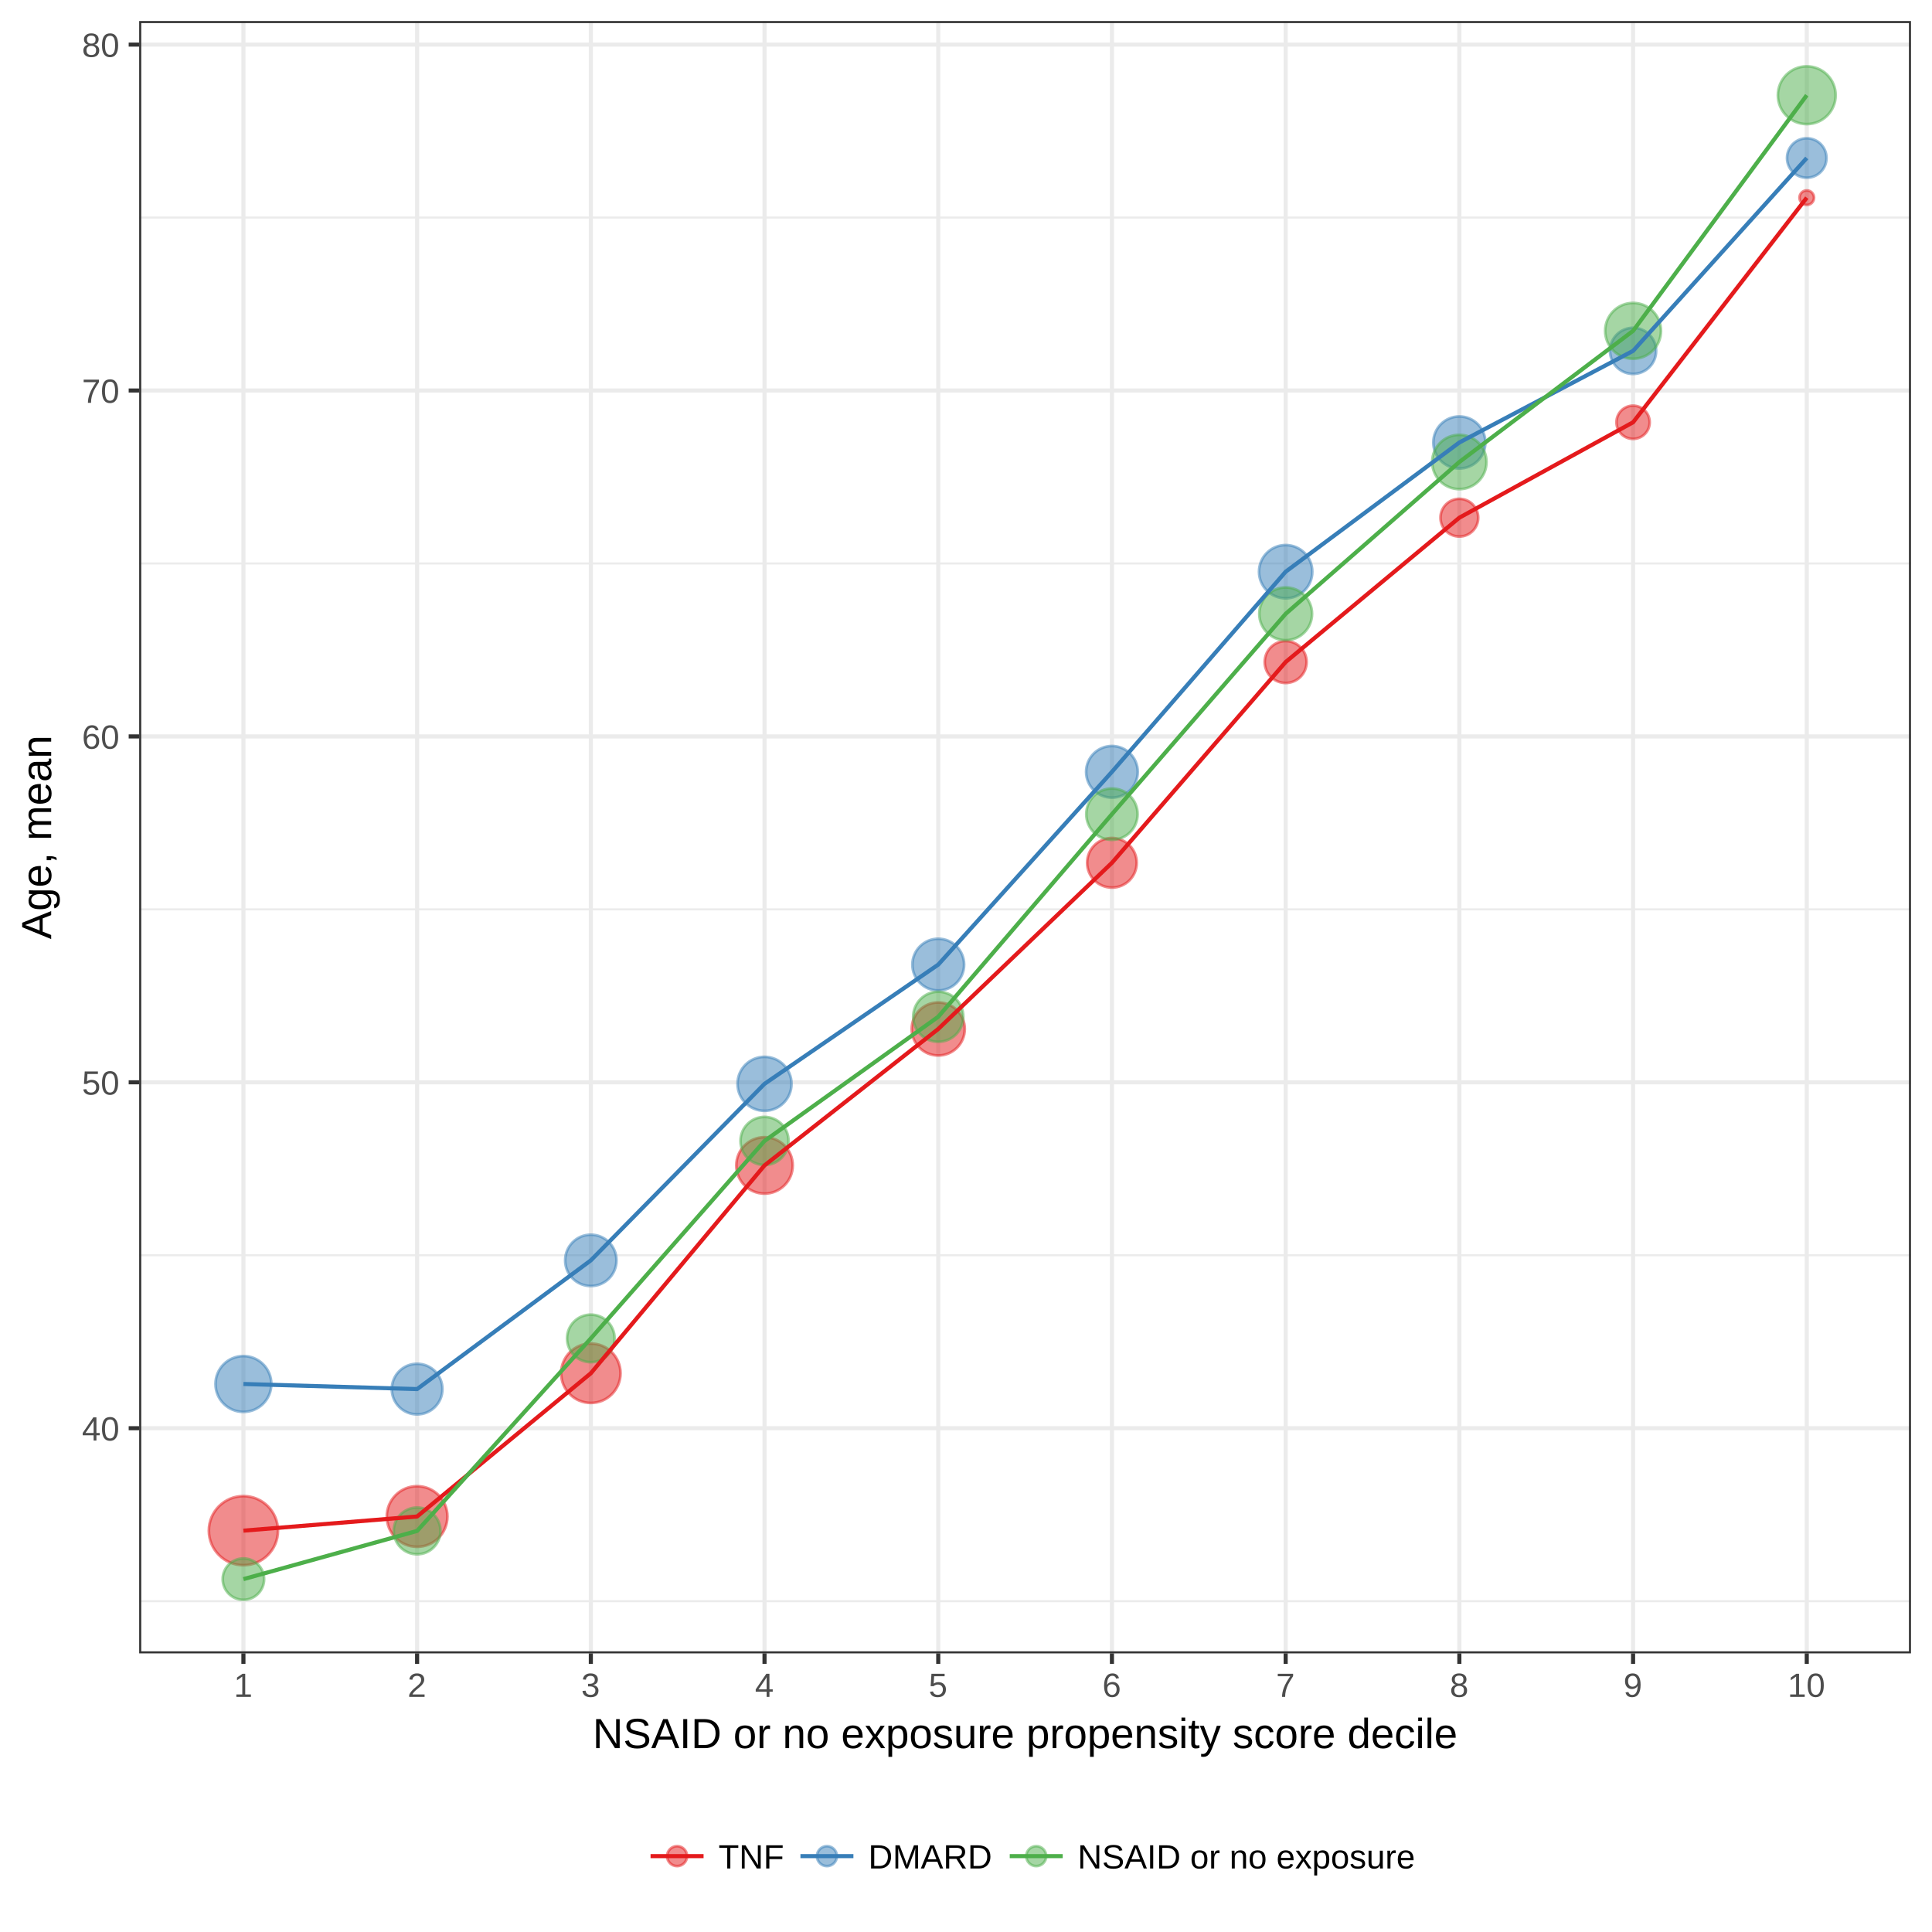
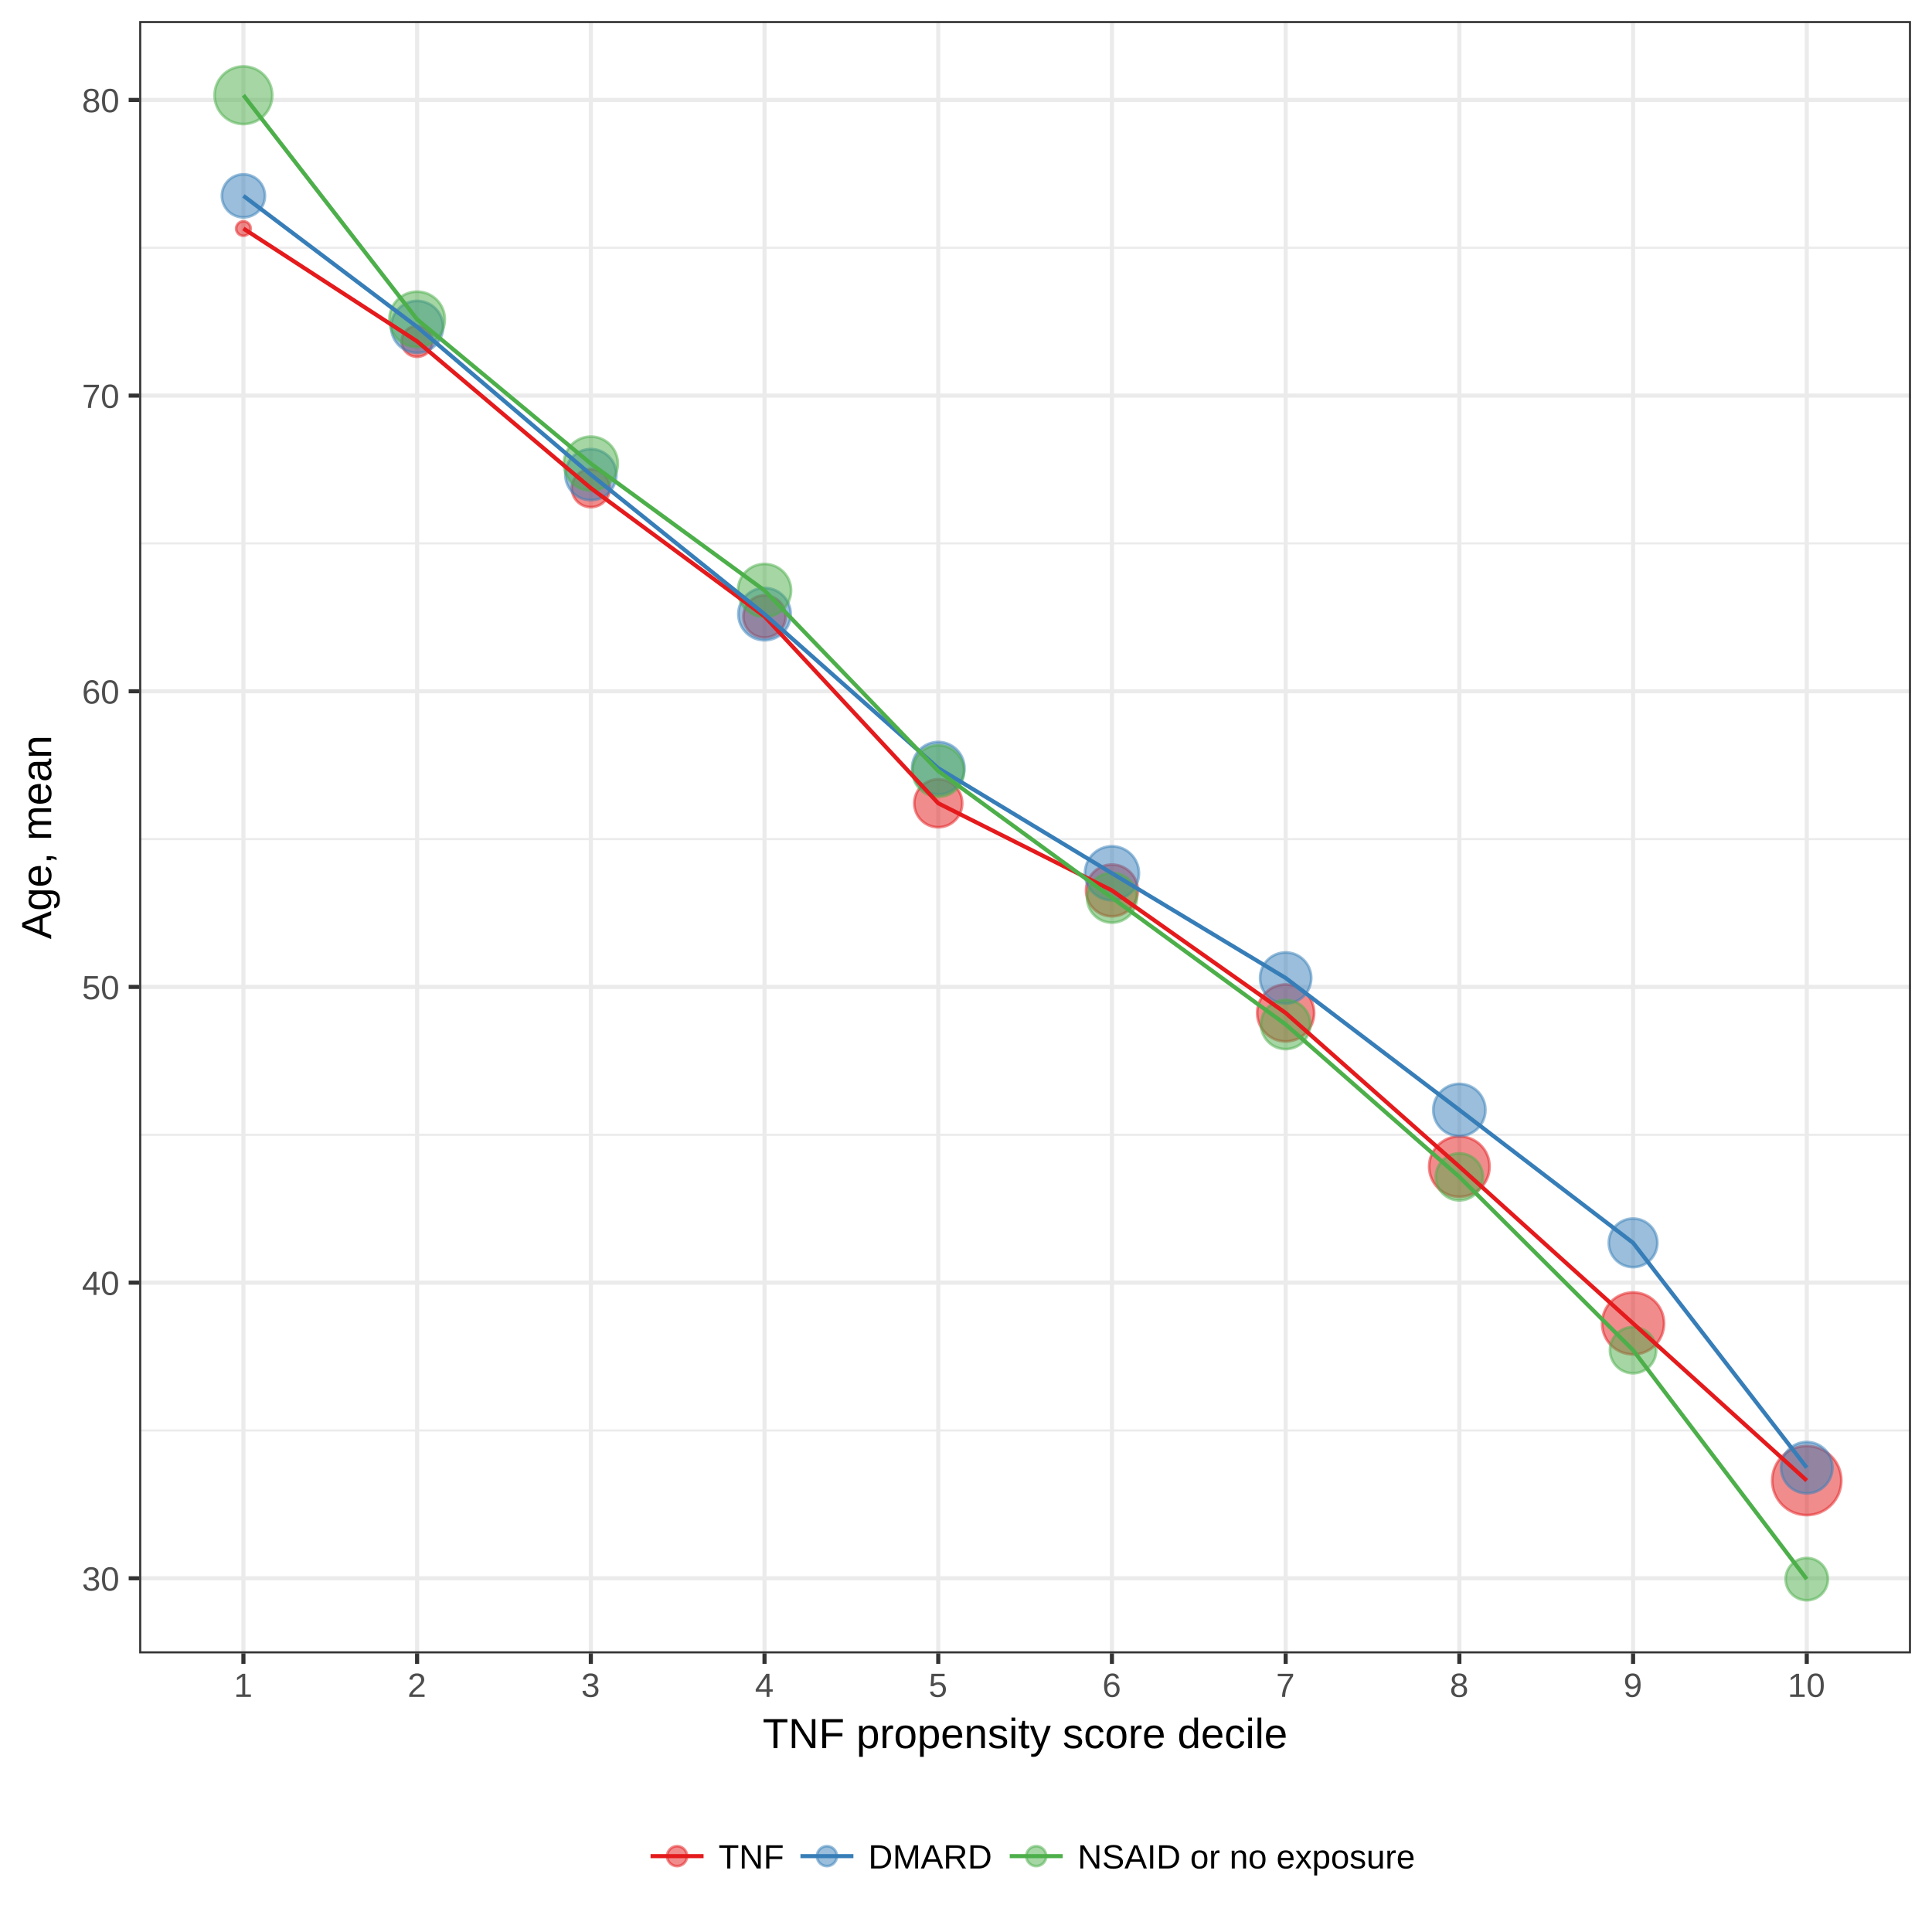
<svg xmlns="http://www.w3.org/2000/svg" viewBox="0 0 504.00 504.00">
  <defs>
    <style type="text/css">
    line, polyline, path, rect, circle {
      fill: none;
      stroke: #000000;
      stroke-linecap: round;
      stroke-linejoin: round;
      stroke-miterlimit: 10.00;
    }
  </style>
  </defs>
  <rect width="100%" height="100%" style="stroke: none; fill: #FFFFFF;" />
  <rect x="0.00" y="-0.00" width="504.00" height="504.00" style="stroke-width: 1.07; stroke: #FFFFFF; fill: #FFFFFF;" />
  <defs>
    <clipPath id="cpMzYuMzA3NHw0OTguNTIxfDQzMS4zMDl8NS40Nzk0NQ==">
      <rect x="36.31" y="5.48" width="462.21" height="425.83" />
    </clipPath>
  </defs>
  <rect x="36.31" y="5.48" width="462.21" height="425.83" style="stroke-width: 1.07; stroke: none; fill: #FFFFFF;" clip-path="url(#cpMzYuMzA3NHw0OTguNTIxfDQzMS4zMDl8NS40Nzk0NQ==)" />
-   <polyline points="36.31,417.70 498.52,417.70 " style="stroke-width: 0.53; stroke: #EBEBEB; stroke-linecap: butt;" clip-path="url(#cpMzYuMzA3NHw0OTguNTIxfDQzMS4zMDl8NS40Nzk0NQ==)" />
-   <polyline points="36.31,327.46 498.52,327.46 " style="stroke-width: 0.53; stroke: #EBEBEB; stroke-linecap: butt;" clip-path="url(#cpMzYuMzA3NHw0OTguNTIxfDQzMS4zMDl8NS40Nzk0NQ==)" />
-   <polyline points="36.31,237.22 498.52,237.22 " style="stroke-width: 0.53; stroke: #EBEBEB; stroke-linecap: butt;" clip-path="url(#cpMzYuMzA3NHw0OTguNTIxfDQzMS4zMDl8NS40Nzk0NQ==)" />
-   <polyline points="36.31,146.99 498.52,146.99 " style="stroke-width: 0.53; stroke: #EBEBEB; stroke-linecap: butt;" clip-path="url(#cpMzYuMzA3NHw0OTguNTIxfDQzMS4zMDl8NS40Nzk0NQ==)" />
-   <polyline points="36.31,56.75 498.52,56.75 " style="stroke-width: 0.53; stroke: #EBEBEB; stroke-linecap: butt;" clip-path="url(#cpMzYuMzA3NHw0OTguNTIxfDQzMS4zMDl8NS40Nzk0NQ==)" />
-   <polyline points="36.31,372.58 498.52,372.58 " style="stroke-width: 1.07; stroke: #EBEBEB; stroke-linecap: butt;" clip-path="url(#cpMzYuMzA3NHw0OTguNTIxfDQzMS4zMDl8NS40Nzk0NQ==)" />
-   <polyline points="36.31,282.34 498.52,282.34 " style="stroke-width: 1.07; stroke: #EBEBEB; stroke-linecap: butt;" clip-path="url(#cpMzYuMzA3NHw0OTguNTIxfDQzMS4zMDl8NS40Nzk0NQ==)" />
-   <polyline points="36.31,192.11 498.52,192.11 " style="stroke-width: 1.07; stroke: #EBEBEB; stroke-linecap: butt;" clip-path="url(#cpMzYuMzA3NHw0OTguNTIxfDQzMS4zMDl8NS40Nzk0NQ==)" />
-   <polyline points="36.31,101.87 498.52,101.87 " style="stroke-width: 1.07; stroke: #EBEBEB; stroke-linecap: butt;" clip-path="url(#cpMzYuMzA3NHw0OTguNTIxfDQzMS4zMDl8NS40Nzk0NQ==)" />
-   <polyline points="36.31,11.63 498.52,11.63 " style="stroke-width: 1.07; stroke: #EBEBEB; stroke-linecap: butt;" clip-path="url(#cpMzYuMzA3NHw0OTguNTIxfDQzMS4zMDl8NS40Nzk0NQ==)" />
+   <polyline points="36.31,373.16 498.52,373.16 " style="stroke-width: 0.53; stroke: #EBEBEB; stroke-linecap: butt;" clip-path="url(#cpMzYuMzA3NHw0OTguNTIxfDQzMS4zMDl8NS40Nzk0NQ==)" />
+   <polyline points="36.31,296.03 498.52,296.03 " style="stroke-width: 0.53; stroke: #EBEBEB; stroke-linecap: butt;" clip-path="url(#cpMzYuMzA3NHw0OTguNTIxfDQzMS4zMDl8NS40Nzk0NQ==)" />
+   <polyline points="36.31,218.90 498.52,218.90 " style="stroke-width: 0.53; stroke: #EBEBEB; stroke-linecap: butt;" clip-path="url(#cpMzYuMzA3NHw0OTguNTIxfDQzMS4zMDl8NS40Nzk0NQ==)" />
+   <polyline points="36.31,141.76 498.52,141.76 " style="stroke-width: 0.53; stroke: #EBEBEB; stroke-linecap: butt;" clip-path="url(#cpMzYuMzA3NHw0OTguNTIxfDQzMS4zMDl8NS40Nzk0NQ==)" />
+   <polyline points="36.31,64.63 498.52,64.63 " style="stroke-width: 0.53; stroke: #EBEBEB; stroke-linecap: butt;" clip-path="url(#cpMzYuMzA3NHw0OTguNTIxfDQzMS4zMDl8NS40Nzk0NQ==)" />
+   <polyline points="36.31,411.73 498.52,411.73 " style="stroke-width: 1.07; stroke: #EBEBEB; stroke-linecap: butt;" clip-path="url(#cpMzYuMzA3NHw0OTguNTIxfDQzMS4zMDl8NS40Nzk0NQ==)" />
+   <polyline points="36.31,334.60 498.52,334.60 " style="stroke-width: 1.07; stroke: #EBEBEB; stroke-linecap: butt;" clip-path="url(#cpMzYuMzA3NHw0OTguNTIxfDQzMS4zMDl8NS40Nzk0NQ==)" />
+   <polyline points="36.31,257.46 498.52,257.46 " style="stroke-width: 1.07; stroke: #EBEBEB; stroke-linecap: butt;" clip-path="url(#cpMzYuMzA3NHw0OTguNTIxfDQzMS4zMDl8NS40Nzk0NQ==)" />
+   <polyline points="36.31,180.33 498.52,180.33 " style="stroke-width: 1.07; stroke: #EBEBEB; stroke-linecap: butt;" clip-path="url(#cpMzYuMzA3NHw0OTguNTIxfDQzMS4zMDl8NS40Nzk0NQ==)" />
+   <polyline points="36.31,103.20 498.52,103.20 " style="stroke-width: 1.07; stroke: #EBEBEB; stroke-linecap: butt;" clip-path="url(#cpMzYuMzA3NHw0OTguNTIxfDQzMS4zMDl8NS40Nzk0NQ==)" />
+   <polyline points="36.31,26.07 498.52,26.07 " style="stroke-width: 1.07; stroke: #EBEBEB; stroke-linecap: butt;" clip-path="url(#cpMzYuMzA3NHw0OTguNTIxfDQzMS4zMDl8NS40Nzk0NQ==)" />
  <polyline points="63.50,431.31 63.50,5.48 " style="stroke-width: 1.07; stroke: #EBEBEB; stroke-linecap: butt;" clip-path="url(#cpMzYuMzA3NHw0OTguNTIxfDQzMS4zMDl8NS40Nzk0NQ==)" />
  <polyline points="108.81,431.31 108.81,5.48 " style="stroke-width: 1.07; stroke: #EBEBEB; stroke-linecap: butt;" clip-path="url(#cpMzYuMzA3NHw0OTguNTIxfDQzMS4zMDl8NS40Nzk0NQ==)" />
  <polyline points="154.13,431.31 154.13,5.48 " style="stroke-width: 1.07; stroke: #EBEBEB; stroke-linecap: butt;" clip-path="url(#cpMzYuMzA3NHw0OTguNTIxfDQzMS4zMDl8NS40Nzk0NQ==)" />
  <polyline points="199.44,431.31 199.44,5.48 " style="stroke-width: 1.07; stroke: #EBEBEB; stroke-linecap: butt;" clip-path="url(#cpMzYuMzA3NHw0OTguNTIxfDQzMS4zMDl8NS40Nzk0NQ==)" />
  <polyline points="244.76,431.31 244.76,5.48 " style="stroke-width: 1.07; stroke: #EBEBEB; stroke-linecap: butt;" clip-path="url(#cpMzYuMzA3NHw0OTguNTIxfDQzMS4zMDl8NS40Nzk0NQ==)" />
  <polyline points="290.07,431.31 290.07,5.48 " style="stroke-width: 1.07; stroke: #EBEBEB; stroke-linecap: butt;" clip-path="url(#cpMzYuMzA3NHw0OTguNTIxfDQzMS4zMDl8NS40Nzk0NQ==)" />
  <polyline points="335.39,431.31 335.39,5.48 " style="stroke-width: 1.07; stroke: #EBEBEB; stroke-linecap: butt;" clip-path="url(#cpMzYuMzA3NHw0OTguNTIxfDQzMS4zMDl8NS40Nzk0NQ==)" />
  <polyline points="380.70,431.31 380.70,5.48 " style="stroke-width: 1.07; stroke: #EBEBEB; stroke-linecap: butt;" clip-path="url(#cpMzYuMzA3NHw0OTguNTIxfDQzMS4zMDl8NS40Nzk0NQ==)" />
  <polyline points="426.02,431.31 426.02,5.48 " style="stroke-width: 1.07; stroke: #EBEBEB; stroke-linecap: butt;" clip-path="url(#cpMzYuMzA3NHw0OTguNTIxfDQzMS4zMDl8NS40Nzk0NQ==)" />
  <polyline points="471.33,431.31 471.33,5.48 " style="stroke-width: 1.07; stroke: #EBEBEB; stroke-linecap: butt;" clip-path="url(#cpMzYuMzA3NHw0OTguNTIxfDQzMS4zMDl8NS40Nzk0NQ==)" />
-   <circle cx="63.50" cy="399.30" r="6.76pt" style="stroke-width: 0.71; stroke: #E41A1C; stroke-opacity: 0.50; fill: #E41A1C; fill-opacity: 0.50;" clip-path="url(#cpMzYuMzA3NHw0OTguNTIxfDQzMS4zMDl8NS40Nzk0NQ==)" />
-   <circle cx="108.81" cy="395.61" r="5.93pt" style="stroke-width: 0.71; stroke: #E41A1C; stroke-opacity: 0.50; fill: #E41A1C; fill-opacity: 0.50;" clip-path="url(#cpMzYuMzA3NHw0OTguNTIxfDQzMS4zMDl8NS40Nzk0NQ==)" />
-   <circle cx="154.13" cy="358.24" r="5.81pt" style="stroke-width: 0.71; stroke: #E41A1C; stroke-opacity: 0.50; fill: #E41A1C; fill-opacity: 0.50;" clip-path="url(#cpMzYuMzA3NHw0OTguNTIxfDQzMS4zMDl8NS40Nzk0NQ==)" />
-   <circle cx="199.44" cy="304.02" r="5.52pt" style="stroke-width: 0.71; stroke: #E41A1C; stroke-opacity: 0.50; fill: #E41A1C; fill-opacity: 0.50;" clip-path="url(#cpMzYuMzA3NHw0OTguNTIxfDQzMS4zMDl8NS40Nzk0NQ==)" />
-   <circle cx="244.76" cy="268.43" r="5.19pt" style="stroke-width: 0.71; stroke: #E41A1C; stroke-opacity: 0.50; fill: #E41A1C; fill-opacity: 0.50;" clip-path="url(#cpMzYuMzA3NHw0OTguNTIxfDQzMS4zMDl8NS40Nzk0NQ==)" />
-   <circle cx="290.07" cy="225.08" r="4.85pt" style="stroke-width: 0.71; stroke: #E41A1C; stroke-opacity: 0.50; fill: #E41A1C; fill-opacity: 0.50;" clip-path="url(#cpMzYuMzA3NHw0OTguNTIxfDQzMS4zMDl8NS40Nzk0NQ==)" />
-   <circle cx="335.39" cy="172.70" r="4.10pt" style="stroke-width: 0.71; stroke: #E41A1C; stroke-opacity: 0.50; fill: #E41A1C; fill-opacity: 0.50;" clip-path="url(#cpMzYuMzA3NHw0OTguNTIxfDQzMS4zMDl8NS40Nzk0NQ==)" />
-   <circle cx="380.70" cy="135.05" r="3.69pt" style="stroke-width: 0.71; stroke: #E41A1C; stroke-opacity: 0.50; fill: #E41A1C; fill-opacity: 0.50;" clip-path="url(#cpMzYuMzA3NHw0OTguNTIxfDQzMS4zMDl8NS40Nzk0NQ==)" />
-   <circle cx="426.02" cy="110.16" r="3.25pt" style="stroke-width: 0.71; stroke: #E41A1C; stroke-opacity: 0.50; fill: #E41A1C; fill-opacity: 0.50;" clip-path="url(#cpMzYuMzA3NHw0OTguNTIxfDQzMS4zMDl8NS40Nzk0NQ==)" />
-   <circle cx="471.33" cy="51.57" r="1.42pt" style="stroke-width: 0.71; stroke: #E41A1C; stroke-opacity: 0.50; fill: #E41A1C; fill-opacity: 0.50;" clip-path="url(#cpMzYuMzA3NHw0OTguNTIxfDQzMS4zMDl8NS40Nzk0NQ==)" />
-   <circle cx="63.50" cy="361.04" r="5.46pt" style="stroke-width: 0.71; stroke: #377EB8; stroke-opacity: 0.50; fill: #377EB8; fill-opacity: 0.50;" clip-path="url(#cpMzYuMzA3NHw0OTguNTIxfDQzMS4zMDl8NS40Nzk0NQ==)" />
-   <circle cx="108.81" cy="362.37" r="4.95pt" style="stroke-width: 0.71; stroke: #377EB8; stroke-opacity: 0.50; fill: #377EB8; fill-opacity: 0.50;" clip-path="url(#cpMzYuMzA3NHw0OTguNTIxfDQzMS4zMDl8NS40Nzk0NQ==)" />
-   <circle cx="154.13" cy="328.79" r="5.02pt" style="stroke-width: 0.71; stroke: #377EB8; stroke-opacity: 0.50; fill: #377EB8; fill-opacity: 0.50;" clip-path="url(#cpMzYuMzA3NHw0OTguNTIxfDQzMS4zMDl8NS40Nzk0NQ==)" />
-   <circle cx="199.44" cy="282.74" r="5.28pt" style="stroke-width: 0.71; stroke: #377EB8; stroke-opacity: 0.50; fill: #377EB8; fill-opacity: 0.50;" clip-path="url(#cpMzYuMzA3NHw0OTguNTIxfDQzMS4zMDl8NS40Nzk0NQ==)" />
-   <circle cx="244.76" cy="251.64" r="5.06pt" style="stroke-width: 0.71; stroke: #377EB8; stroke-opacity: 0.50; fill: #377EB8; fill-opacity: 0.50;" clip-path="url(#cpMzYuMzA3NHw0OTguNTIxfDQzMS4zMDl8NS40Nzk0NQ==)" />
-   <circle cx="290.07" cy="201.35" r="5.05pt" style="stroke-width: 0.71; stroke: #377EB8; stroke-opacity: 0.50; fill: #377EB8; fill-opacity: 0.50;" clip-path="url(#cpMzYuMzA3NHw0OTguNTIxfDQzMS4zMDl8NS40Nzk0NQ==)" />
-   <circle cx="335.39" cy="149.14" r="5.21pt" style="stroke-width: 0.71; stroke: #377EB8; stroke-opacity: 0.50; fill: #377EB8; fill-opacity: 0.50;" clip-path="url(#cpMzYuMzA3NHw0OTguNTIxfDQzMS4zMDl8NS40Nzk0NQ==)" />
-   <circle cx="380.70" cy="115.43" r="5.09pt" style="stroke-width: 0.71; stroke: #377EB8; stroke-opacity: 0.50; fill: #377EB8; fill-opacity: 0.50;" clip-path="url(#cpMzYuMzA3NHw0OTguNTIxfDQzMS4zMDl8NS40Nzk0NQ==)" />
-   <circle cx="426.02" cy="91.53" r="4.51pt" style="stroke-width: 0.71; stroke: #377EB8; stroke-opacity: 0.50; fill: #377EB8; fill-opacity: 0.50;" clip-path="url(#cpMzYuMzA3NHw0OTguNTIxfDQzMS4zMDl8NS40Nzk0NQ==)" />
-   <circle cx="471.33" cy="41.22" r="3.86pt" style="stroke-width: 0.71; stroke: #377EB8; stroke-opacity: 0.50; fill: #377EB8; fill-opacity: 0.50;" clip-path="url(#cpMzYuMzA3NHw0OTguNTIxfDQzMS4zMDl8NS40Nzk0NQ==)" />
-   <circle cx="63.50" cy="411.95" r="4.05pt" style="stroke-width: 0.71; stroke: #4DAF4A; stroke-opacity: 0.50; fill: #4DAF4A; fill-opacity: 0.50;" clip-path="url(#cpMzYuMzA3NHw0OTguNTIxfDQzMS4zMDl8NS40Nzk0NQ==)" />
-   <circle cx="108.81" cy="399.37" r="4.57pt" style="stroke-width: 0.71; stroke: #4DAF4A; stroke-opacity: 0.50; fill: #4DAF4A; fill-opacity: 0.50;" clip-path="url(#cpMzYuMzA3NHw0OTguNTIxfDQzMS4zMDl8NS40Nzk0NQ==)" />
-   <circle cx="154.13" cy="349.15" r="4.65pt" style="stroke-width: 0.71; stroke: #4DAF4A; stroke-opacity: 0.50; fill: #4DAF4A; fill-opacity: 0.50;" clip-path="url(#cpMzYuMzA3NHw0OTguNTIxfDQzMS4zMDl8NS40Nzk0NQ==)" />
-   <circle cx="199.44" cy="297.64" r="4.70pt" style="stroke-width: 0.71; stroke: #4DAF4A; stroke-opacity: 0.50; fill: #4DAF4A; fill-opacity: 0.50;" clip-path="url(#cpMzYuMzA3NHw0OTguNTIxfDQzMS4zMDl8NS40Nzk0NQ==)" />
-   <circle cx="244.76" cy="265.24" r="4.90pt" style="stroke-width: 0.71; stroke: #4DAF4A; stroke-opacity: 0.50; fill: #4DAF4A; fill-opacity: 0.50;" clip-path="url(#cpMzYuMzA3NHw0OTguNTIxfDQzMS4zMDl8NS40Nzk0NQ==)" />
-   <circle cx="290.07" cy="212.39" r="5.02pt" style="stroke-width: 0.71; stroke: #4DAF4A; stroke-opacity: 0.50; fill: #4DAF4A; fill-opacity: 0.50;" clip-path="url(#cpMzYuMzA3NHw0OTguNTIxfDQzMS4zMDl8NS40Nzk0NQ==)" />
-   <circle cx="335.39" cy="160.13" r="5.16pt" style="stroke-width: 0.71; stroke: #4DAF4A; stroke-opacity: 0.50; fill: #4DAF4A; fill-opacity: 0.50;" clip-path="url(#cpMzYuMzA3NHw0OTguNTIxfDQzMS4zMDl8NS40Nzk0NQ==)" />
-   <circle cx="380.70" cy="120.52" r="5.31pt" style="stroke-width: 0.71; stroke: #4DAF4A; stroke-opacity: 0.50; fill: #4DAF4A; fill-opacity: 0.50;" clip-path="url(#cpMzYuMzA3NHw0OTguNTIxfDQzMS4zMDl8NS40Nzk0NQ==)" />
-   <circle cx="426.02" cy="86.31" r="5.46pt" style="stroke-width: 0.71; stroke: #4DAF4A; stroke-opacity: 0.50; fill: #4DAF4A; fill-opacity: 0.50;" clip-path="url(#cpMzYuMzA3NHw0OTguNTIxfDQzMS4zMDl8NS40Nzk0NQ==)" />
-   <circle cx="471.33" cy="24.84" r="5.65pt" style="stroke-width: 0.71; stroke: #4DAF4A; stroke-opacity: 0.50; fill: #4DAF4A; fill-opacity: 0.50;" clip-path="url(#cpMzYuMzA3NHw0OTguNTIxfDQzMS4zMDl8NS40Nzk0NQ==)" />
-   <polyline points="63.50,399.30 108.81,395.61 154.13,358.24 199.44,304.02 244.76,268.43 290.07,225.08 335.39,172.70 380.70,135.05 426.02,110.16 471.33,51.57 " style="stroke-width: 1.07; stroke: #E41A1C; stroke-linecap: butt;" clip-path="url(#cpMzYuMzA3NHw0OTguNTIxfDQzMS4zMDl8NS40Nzk0NQ==)" />
-   <polyline points="63.50,361.04 108.81,362.37 154.13,328.79 199.44,282.74 244.76,251.64 290.07,201.35 335.39,149.14 380.70,115.43 426.02,91.53 471.33,41.22 " style="stroke-width: 1.07; stroke: #377EB8; stroke-linecap: butt;" clip-path="url(#cpMzYuMzA3NHw0OTguNTIxfDQzMS4zMDl8NS40Nzk0NQ==)" />
-   <polyline points="63.50,411.95 108.81,399.37 154.13,349.15 199.44,297.64 244.76,265.24 290.07,212.39 335.39,160.13 380.70,120.52 426.02,86.31 471.33,24.84 " style="stroke-width: 1.07; stroke: #4DAF4A; stroke-linecap: butt;" clip-path="url(#cpMzYuMzA3NHw0OTguNTIxfDQzMS4zMDl8NS40Nzk0NQ==)" />
+   <circle cx="63.50" cy="59.62" r="1.42pt" style="stroke-width: 0.71; stroke: #E41A1C; stroke-opacity: 0.50; fill: #E41A1C; fill-opacity: 0.50;" clip-path="url(#cpMzYuMzA3NHw0OTguNTIxfDQzMS4zMDl8NS40Nzk0NQ==)" />
+   <circle cx="108.81" cy="89.05" r="3.02pt" style="stroke-width: 0.71; stroke: #E41A1C; stroke-opacity: 0.50; fill: #E41A1C; fill-opacity: 0.50;" clip-path="url(#cpMzYuMzA3NHw0OTguNTIxfDQzMS4zMDl8NS40Nzk0NQ==)" />
+   <circle cx="154.13" cy="127.34" r="3.72pt" style="stroke-width: 0.71; stroke: #E41A1C; stroke-opacity: 0.50; fill: #E41A1C; fill-opacity: 0.50;" clip-path="url(#cpMzYuMzA3NHw0OTguNTIxfDQzMS4zMDl8NS40Nzk0NQ==)" />
+   <circle cx="199.44" cy="160.81" r="4.13pt" style="stroke-width: 0.71; stroke: #E41A1C; stroke-opacity: 0.50; fill: #E41A1C; fill-opacity: 0.50;" clip-path="url(#cpMzYuMzA3NHw0OTguNTIxfDQzMS4zMDl8NS40Nzk0NQ==)" />
+   <circle cx="244.76" cy="209.55" r="4.69pt" style="stroke-width: 0.71; stroke: #E41A1C; stroke-opacity: 0.50; fill: #E41A1C; fill-opacity: 0.50;" clip-path="url(#cpMzYuMzA3NHw0OTguNTIxfDQzMS4zMDl8NS40Nzk0NQ==)" />
+   <circle cx="290.07" cy="232.29" r="5.06pt" style="stroke-width: 0.71; stroke: #E41A1C; stroke-opacity: 0.50; fill: #E41A1C; fill-opacity: 0.50;" clip-path="url(#cpMzYuMzA3NHw0OTguNTIxfDQzMS4zMDl8NS40Nzk0NQ==)" />
+   <circle cx="335.39" cy="264.25" r="5.57pt" style="stroke-width: 0.71; stroke: #E41A1C; stroke-opacity: 0.50; fill: #E41A1C; fill-opacity: 0.50;" clip-path="url(#cpMzYuMzA3NHw0OTguNTIxfDQzMS4zMDl8NS40Nzk0NQ==)" />
+   <circle cx="380.70" cy="304.33" r="5.91pt" style="stroke-width: 0.71; stroke: #E41A1C; stroke-opacity: 0.50; fill: #E41A1C; fill-opacity: 0.50;" clip-path="url(#cpMzYuMzA3NHw0OTguNTIxfDQzMS4zMDl8NS40Nzk0NQ==)" />
+   <circle cx="426.02" cy="345.24" r="6.06pt" style="stroke-width: 0.71; stroke: #E41A1C; stroke-opacity: 0.50; fill: #E41A1C; fill-opacity: 0.50;" clip-path="url(#cpMzYuMzA3NHw0OTguNTIxfDQzMS4zMDl8NS40Nzk0NQ==)" />
+   <circle cx="471.33" cy="386.23" r="6.76pt" style="stroke-width: 0.71; stroke: #E41A1C; stroke-opacity: 0.50; fill: #E41A1C; fill-opacity: 0.50;" clip-path="url(#cpMzYuMzA3NHw0OTguNTIxfDQzMS4zMDl8NS40Nzk0NQ==)" />
+   <circle cx="63.50" cy="51.09" r="4.21pt" style="stroke-width: 0.71; stroke: #377EB8; stroke-opacity: 0.50; fill: #377EB8; fill-opacity: 0.50;" clip-path="url(#cpMzYuMzA3NHw0OTguNTIxfDQzMS4zMDl8NS40Nzk0NQ==)" />
+   <circle cx="108.81" cy="85.27" r="5.08pt" style="stroke-width: 0.71; stroke: #377EB8; stroke-opacity: 0.50; fill: #377EB8; fill-opacity: 0.50;" clip-path="url(#cpMzYuMzA3NHw0OTguNTIxfDQzMS4zMDl8NS40Nzk0NQ==)" />
+   <circle cx="154.13" cy="123.81" r="4.99pt" style="stroke-width: 0.71; stroke: #377EB8; stroke-opacity: 0.50; fill: #377EB8; fill-opacity: 0.50;" clip-path="url(#cpMzYuMzA3NHw0OTguNTIxfDQzMS4zMDl8NS40Nzk0NQ==)" />
+   <circle cx="199.44" cy="160.20" r="5.12pt" style="stroke-width: 0.71; stroke: #377EB8; stroke-opacity: 0.50; fill: #377EB8; fill-opacity: 0.50;" clip-path="url(#cpMzYuMzA3NHw0OTguNTIxfDQzMS4zMDl8NS40Nzk0NQ==)" />
+   <circle cx="244.76" cy="200.39" r="5.12pt" style="stroke-width: 0.71; stroke: #377EB8; stroke-opacity: 0.50; fill: #377EB8; fill-opacity: 0.50;" clip-path="url(#cpMzYuMzA3NHw0OTguNTIxfDQzMS4zMDl8NS40Nzk0NQ==)" />
+   <circle cx="290.07" cy="227.81" r="5.28pt" style="stroke-width: 0.71; stroke: #377EB8; stroke-opacity: 0.50; fill: #377EB8; fill-opacity: 0.50;" clip-path="url(#cpMzYuMzA3NHw0OTguNTIxfDQzMS4zMDl8NS40Nzk0NQ==)" />
+   <circle cx="335.39" cy="255.13" r="5.00pt" style="stroke-width: 0.71; stroke: #377EB8; stroke-opacity: 0.50; fill: #377EB8; fill-opacity: 0.50;" clip-path="url(#cpMzYuMzA3NHw0OTguNTIxfDQzMS4zMDl8NS40Nzk0NQ==)" />
+   <circle cx="380.70" cy="289.55" r="5.10pt" style="stroke-width: 0.71; stroke: #377EB8; stroke-opacity: 0.50; fill: #377EB8; fill-opacity: 0.50;" clip-path="url(#cpMzYuMzA3NHw0OTguNTIxfDQzMS4zMDl8NS40Nzk0NQ==)" />
+   <circle cx="426.02" cy="324.22" r="4.75pt" style="stroke-width: 0.71; stroke: #377EB8; stroke-opacity: 0.50; fill: #377EB8; fill-opacity: 0.50;" clip-path="url(#cpMzYuMzA3NHw0OTguNTIxfDQzMS4zMDl8NS40Nzk0NQ==)" />
+   <circle cx="471.33" cy="382.87" r="5.02pt" style="stroke-width: 0.71; stroke: #377EB8; stroke-opacity: 0.50; fill: #377EB8; fill-opacity: 0.50;" clip-path="url(#cpMzYuMzA3NHw0OTguNTIxfDQzMS4zMDl8NS40Nzk0NQ==)" />
+   <circle cx="63.50" cy="24.84" r="5.64pt" style="stroke-width: 0.71; stroke: #4DAF4A; stroke-opacity: 0.50; fill: #4DAF4A; fill-opacity: 0.50;" clip-path="url(#cpMzYuMzA3NHw0OTguNTIxfDQzMS4zMDl8NS40Nzk0NQ==)" />
+   <circle cx="108.81" cy="83.31" r="5.42pt" style="stroke-width: 0.71; stroke: #4DAF4A; stroke-opacity: 0.50; fill: #4DAF4A; fill-opacity: 0.50;" clip-path="url(#cpMzYuMzA3NHw0OTguNTIxfDQzMS4zMDl8NS40Nzk0NQ==)" />
+   <circle cx="154.13" cy="120.94" r="5.28pt" style="stroke-width: 0.71; stroke: #4DAF4A; stroke-opacity: 0.50; fill: #4DAF4A; fill-opacity: 0.50;" clip-path="url(#cpMzYuMzA3NHw0OTguNTIxfDQzMS4zMDl8NS40Nzk0NQ==)" />
+   <circle cx="199.44" cy="154.04" r="5.19pt" style="stroke-width: 0.71; stroke: #4DAF4A; stroke-opacity: 0.50; fill: #4DAF4A; fill-opacity: 0.50;" clip-path="url(#cpMzYuMzA3NHw0OTguNTIxfDQzMS4zMDl8NS40Nzk0NQ==)" />
+   <circle cx="244.76" cy="201.14" r="5.04pt" style="stroke-width: 0.71; stroke: #4DAF4A; stroke-opacity: 0.50; fill: #4DAF4A; fill-opacity: 0.50;" clip-path="url(#cpMzYuMzA3NHw0OTguNTIxfDQzMS4zMDl8NS40Nzk0NQ==)" />
+   <circle cx="290.07" cy="234.19" r="4.87pt" style="stroke-width: 0.71; stroke: #4DAF4A; stroke-opacity: 0.50; fill: #4DAF4A; fill-opacity: 0.50;" clip-path="url(#cpMzYuMzA3NHw0OTguNTIxfDQzMS4zMDl8NS40Nzk0NQ==)" />
+   <circle cx="335.39" cy="267.25" r="4.82pt" style="stroke-width: 0.71; stroke: #4DAF4A; stroke-opacity: 0.50; fill: #4DAF4A; fill-opacity: 0.50;" clip-path="url(#cpMzYuMzA3NHw0OTguNTIxfDQzMS4zMDl8NS40Nzk0NQ==)" />
+   <circle cx="380.70" cy="307.01" r="4.60pt" style="stroke-width: 0.71; stroke: #4DAF4A; stroke-opacity: 0.50; fill: #4DAF4A; fill-opacity: 0.50;" clip-path="url(#cpMzYuMzA3NHw0OTguNTIxfDQzMS4zMDl8NS40Nzk0NQ==)" />
+   <circle cx="426.02" cy="352.21" r="4.52pt" style="stroke-width: 0.71; stroke: #4DAF4A; stroke-opacity: 0.50; fill: #4DAF4A; fill-opacity: 0.50;" clip-path="url(#cpMzYuMzA3NHw0OTguNTIxfDQzMS4zMDl8NS40Nzk0NQ==)" />
+   <circle cx="471.33" cy="411.95" r="4.13pt" style="stroke-width: 0.71; stroke: #4DAF4A; stroke-opacity: 0.50; fill: #4DAF4A; fill-opacity: 0.50;" clip-path="url(#cpMzYuMzA3NHw0OTguNTIxfDQzMS4zMDl8NS40Nzk0NQ==)" />
+   <polyline points="63.50,59.62 108.81,89.05 154.13,127.34 199.44,160.81 244.76,209.55 290.07,232.29 335.39,264.25 380.70,304.33 426.02,345.24 471.33,386.23 " style="stroke-width: 1.07; stroke: #E41A1C; stroke-linecap: butt;" clip-path="url(#cpMzYuMzA3NHw0OTguNTIxfDQzMS4zMDl8NS40Nzk0NQ==)" />
+   <polyline points="63.50,51.09 108.81,85.27 154.13,123.81 199.44,160.20 244.76,200.39 290.07,227.81 335.39,255.13 380.70,289.55 426.02,324.22 471.33,382.87 " style="stroke-width: 1.07; stroke: #377EB8; stroke-linecap: butt;" clip-path="url(#cpMzYuMzA3NHw0OTguNTIxfDQzMS4zMDl8NS40Nzk0NQ==)" />
+   <polyline points="63.50,24.84 108.81,83.31 154.13,120.94 199.44,154.04 244.76,201.14 290.07,234.19 335.39,267.25 380.70,307.01 426.02,352.21 471.33,411.95 " style="stroke-width: 1.07; stroke: #4DAF4A; stroke-linecap: butt;" clip-path="url(#cpMzYuMzA3NHw0OTguNTIxfDQzMS4zMDl8NS40Nzk0NQ==)" />
  <rect x="36.31" y="5.48" width="462.21" height="425.83" style="stroke-width: 1.07; stroke: #333333;" clip-path="url(#cpMzYuMzA3NHw0OTguNTIxfDQzMS4zMDl8NS40Nzk0NQ==)" />
  <defs>
    <clipPath id="cpMHw1MDR8NTA0fDA=">
      <rect x="0.00" y="0.00" width="504.00" height="504.00" />
    </clipPath>
  </defs>
  <g clip-path="url(#cpMHw1MDR8NTA0fDA=)">
-     <text x="21.37" y="375.80" style="font-size: 8.80px; fill: #4D4D4D; font-family: Arial;" textLength="10.01px" lengthAdjust="spacingAndGlyphs">40</text>
+     <text x="21.37" y="414.95" style="font-size: 8.80px; fill: #4D4D4D; font-family: Arial;" textLength="10.01px" lengthAdjust="spacingAndGlyphs">30</text>
  </g>
  <g clip-path="url(#cpMHw1MDR8NTA0fDA=)">
-     <text x="21.37" y="285.56" style="font-size: 8.80px; fill: #4D4D4D; font-family: Arial;" textLength="10.01px" lengthAdjust="spacingAndGlyphs">50</text>
+     <text x="21.37" y="337.82" style="font-size: 8.80px; fill: #4D4D4D; font-family: Arial;" textLength="10.01px" lengthAdjust="spacingAndGlyphs">40</text>
  </g>
  <g clip-path="url(#cpMHw1MDR8NTA0fDA=)">
-     <text x="21.37" y="195.33" style="font-size: 8.80px; fill: #4D4D4D; font-family: Arial;" textLength="10.01px" lengthAdjust="spacingAndGlyphs">60</text>
+     <text x="21.37" y="260.68" style="font-size: 8.80px; fill: #4D4D4D; font-family: Arial;" textLength="10.01px" lengthAdjust="spacingAndGlyphs">50</text>
  </g>
  <g clip-path="url(#cpMHw1MDR8NTA0fDA=)">
-     <text x="21.37" y="105.09" style="font-size: 8.80px; fill: #4D4D4D; font-family: Arial;" textLength="10.01px" lengthAdjust="spacingAndGlyphs">70</text>
+     <text x="21.37" y="183.55" style="font-size: 8.80px; fill: #4D4D4D; font-family: Arial;" textLength="10.01px" lengthAdjust="spacingAndGlyphs">60</text>
  </g>
  <g clip-path="url(#cpMHw1MDR8NTA0fDA=)">
-     <text x="21.37" y="14.85" style="font-size: 8.80px; fill: #4D4D4D; font-family: Arial;" textLength="10.01px" lengthAdjust="spacingAndGlyphs">80</text>
+     <text x="21.37" y="106.42" style="font-size: 8.80px; fill: #4D4D4D; font-family: Arial;" textLength="10.01px" lengthAdjust="spacingAndGlyphs">70</text>
  </g>
-   <polyline points="33.57,372.58 36.31,372.58 " style="stroke-width: 1.07; stroke: #333333; stroke-linecap: butt;" clip-path="url(#cpMHw1MDR8NTA0fDA=)" />
-   <polyline points="33.57,282.34 36.31,282.34 " style="stroke-width: 1.07; stroke: #333333; stroke-linecap: butt;" clip-path="url(#cpMHw1MDR8NTA0fDA=)" />
-   <polyline points="33.57,192.11 36.31,192.11 " style="stroke-width: 1.07; stroke: #333333; stroke-linecap: butt;" clip-path="url(#cpMHw1MDR8NTA0fDA=)" />
-   <polyline points="33.57,101.87 36.31,101.87 " style="stroke-width: 1.07; stroke: #333333; stroke-linecap: butt;" clip-path="url(#cpMHw1MDR8NTA0fDA=)" />
-   <polyline points="33.57,11.63 36.31,11.63 " style="stroke-width: 1.07; stroke: #333333; stroke-linecap: butt;" clip-path="url(#cpMHw1MDR8NTA0fDA=)" />
+   <g clip-path="url(#cpMHw1MDR8NTA0fDA=)">
+     <text x="21.37" y="29.28" style="font-size: 8.80px; fill: #4D4D4D; font-family: Arial;" textLength="10.01px" lengthAdjust="spacingAndGlyphs">80</text>
+   </g>
+   <polyline points="33.57,411.73 36.31,411.73 " style="stroke-width: 1.07; stroke: #333333; stroke-linecap: butt;" clip-path="url(#cpMHw1MDR8NTA0fDA=)" />
+   <polyline points="33.57,334.60 36.31,334.60 " style="stroke-width: 1.07; stroke: #333333; stroke-linecap: butt;" clip-path="url(#cpMHw1MDR8NTA0fDA=)" />
+   <polyline points="33.57,257.46 36.31,257.46 " style="stroke-width: 1.07; stroke: #333333; stroke-linecap: butt;" clip-path="url(#cpMHw1MDR8NTA0fDA=)" />
+   <polyline points="33.57,180.33 36.31,180.33 " style="stroke-width: 1.07; stroke: #333333; stroke-linecap: butt;" clip-path="url(#cpMHw1MDR8NTA0fDA=)" />
+   <polyline points="33.57,103.20 36.31,103.20 " style="stroke-width: 1.07; stroke: #333333; stroke-linecap: butt;" clip-path="url(#cpMHw1MDR8NTA0fDA=)" />
+   <polyline points="33.57,26.07 36.31,26.07 " style="stroke-width: 1.07; stroke: #333333; stroke-linecap: butt;" clip-path="url(#cpMHw1MDR8NTA0fDA=)" />
  <polyline points="63.50,434.05 63.50,431.31 " style="stroke-width: 1.07; stroke: #333333; stroke-linecap: butt;" clip-path="url(#cpMHw1MDR8NTA0fDA=)" />
  <polyline points="108.81,434.05 108.81,431.31 " style="stroke-width: 1.07; stroke: #333333; stroke-linecap: butt;" clip-path="url(#cpMHw1MDR8NTA0fDA=)" />
  <polyline points="154.13,434.05 154.13,431.31 " style="stroke-width: 1.07; stroke: #333333; stroke-linecap: butt;" clip-path="url(#cpMHw1MDR8NTA0fDA=)" />
  <polyline points="199.44,434.05 199.44,431.31 " style="stroke-width: 1.07; stroke: #333333; stroke-linecap: butt;" clip-path="url(#cpMHw1MDR8NTA0fDA=)" />
  <polyline points="244.76,434.05 244.76,431.31 " style="stroke-width: 1.07; stroke: #333333; stroke-linecap: butt;" clip-path="url(#cpMHw1MDR8NTA0fDA=)" />
  <polyline points="290.07,434.05 290.07,431.31 " style="stroke-width: 1.07; stroke: #333333; stroke-linecap: butt;" clip-path="url(#cpMHw1MDR8NTA0fDA=)" />
  <polyline points="335.39,434.05 335.39,431.31 " style="stroke-width: 1.07; stroke: #333333; stroke-linecap: butt;" clip-path="url(#cpMHw1MDR8NTA0fDA=)" />
  <polyline points="380.70,434.05 380.70,431.31 " style="stroke-width: 1.07; stroke: #333333; stroke-linecap: butt;" clip-path="url(#cpMHw1MDR8NTA0fDA=)" />
  <polyline points="426.02,434.05 426.02,431.31 " style="stroke-width: 1.07; stroke: #333333; stroke-linecap: butt;" clip-path="url(#cpMHw1MDR8NTA0fDA=)" />
  <polyline points="471.33,434.05 471.33,431.31 " style="stroke-width: 1.07; stroke: #333333; stroke-linecap: butt;" clip-path="url(#cpMHw1MDR8NTA0fDA=)" />
  <g clip-path="url(#cpMHw1MDR8NTA0fDA=)">
    <text x="60.99" y="442.68" style="font-size: 8.80px; fill: #4D4D4D; font-family: Arial;" textLength="5.01px" lengthAdjust="spacingAndGlyphs">1</text>
  </g>
  <g clip-path="url(#cpMHw1MDR8NTA0fDA=)">
    <text x="106.31" y="442.68" style="font-size: 8.80px; fill: #4D4D4D; font-family: Arial;" textLength="5.01px" lengthAdjust="spacingAndGlyphs">2</text>
  </g>
  <g clip-path="url(#cpMHw1MDR8NTA0fDA=)">
    <text x="151.62" y="442.68" style="font-size: 8.80px; fill: #4D4D4D; font-family: Arial;" textLength="5.01px" lengthAdjust="spacingAndGlyphs">3</text>
  </g>
  <g clip-path="url(#cpMHw1MDR8NTA0fDA=)">
    <text x="196.94" y="442.68" style="font-size: 8.80px; fill: #4D4D4D; font-family: Arial;" textLength="5.01px" lengthAdjust="spacingAndGlyphs">4</text>
  </g>
  <g clip-path="url(#cpMHw1MDR8NTA0fDA=)">
    <text x="242.25" y="442.68" style="font-size: 8.80px; fill: #4D4D4D; font-family: Arial;" textLength="5.01px" lengthAdjust="spacingAndGlyphs">5</text>
  </g>
  <g clip-path="url(#cpMHw1MDR8NTA0fDA=)">
    <text x="287.57" y="442.68" style="font-size: 8.80px; fill: #4D4D4D; font-family: Arial;" textLength="5.01px" lengthAdjust="spacingAndGlyphs">6</text>
  </g>
  <g clip-path="url(#cpMHw1MDR8NTA0fDA=)">
    <text x="332.88" y="442.68" style="font-size: 8.80px; fill: #4D4D4D; font-family: Arial;" textLength="5.01px" lengthAdjust="spacingAndGlyphs">7</text>
  </g>
  <g clip-path="url(#cpMHw1MDR8NTA0fDA=)">
    <text x="378.20" y="442.68" style="font-size: 8.80px; fill: #4D4D4D; font-family: Arial;" textLength="5.01px" lengthAdjust="spacingAndGlyphs">8</text>
  </g>
  <g clip-path="url(#cpMHw1MDR8NTA0fDA=)">
    <text x="423.51" y="442.68" style="font-size: 8.80px; fill: #4D4D4D; font-family: Arial;" textLength="5.01px" lengthAdjust="spacingAndGlyphs">9</text>
  </g>
  <g clip-path="url(#cpMHw1MDR8NTA0fDA=)">
    <text x="466.33" y="442.68" style="font-size: 8.80px; fill: #4D4D4D; font-family: Arial;" textLength="10.01px" lengthAdjust="spacingAndGlyphs">10</text>
  </g>
  <g clip-path="url(#cpMHw1MDR8NTA0fDA=)">
-     <text x="154.61" y="456.03" style="font-size: 11.00px; font-family: Arial;" textLength="225.61px" lengthAdjust="spacingAndGlyphs">NSAID or no exposure propensity score decile</text>
+     <text x="198.94" y="456.03" style="font-size: 11.00px; font-family: Arial;" textLength="136.94px" lengthAdjust="spacingAndGlyphs">TNF propensity score decile</text>
  </g>
  <g clip-path="url(#cpMHw1MDR8NTA0fDA=)">
    <text transform="translate(13.35,244.99) rotate(-90)" style="font-size: 11.00px; font-family: Arial;" textLength="53.20px" lengthAdjust="spacingAndGlyphs">Age, mean</text>
  </g>
  <rect x="158.00" y="469.90" width="218.84" height="28.62" style="stroke-width: 1.07; stroke: none; fill: #FFFFFF;" clip-path="url(#cpMHw1MDR8NTA0fDA=)" />
  <rect x="167.99" y="475.57" width="17.28" height="17.28" style="stroke-width: 1.07; stroke: none; fill: #FFFFFF;" clip-path="url(#cpMHw1MDR8NTA0fDA=)" />
  <circle cx="176.63" cy="484.21" r="1.95pt" style="stroke-width: 0.71; stroke: #E41A1C; stroke-opacity: 0.50; fill: #E41A1C; fill-opacity: 0.50;" clip-path="url(#cpMHw1MDR8NTA0fDA=)" />
  <line x1="169.71" y1="484.21" x2="183.54" y2="484.21" style="stroke-width: 1.07; stroke: #E41A1C; stroke-linecap: butt;" clip-path="url(#cpMHw1MDR8NTA0fDA=)" />
  <rect x="207.08" y="475.57" width="17.28" height="17.28" style="stroke-width: 1.07; stroke: none; fill: #FFFFFF;" clip-path="url(#cpMHw1MDR8NTA0fDA=)" />
  <circle cx="215.72" cy="484.21" r="1.95pt" style="stroke-width: 0.71; stroke: #377EB8; stroke-opacity: 0.50; fill: #377EB8; fill-opacity: 0.50;" clip-path="url(#cpMHw1MDR8NTA0fDA=)" />
  <line x1="208.81" y1="484.21" x2="222.63" y2="484.21" style="stroke-width: 1.07; stroke: #377EB8; stroke-linecap: butt;" clip-path="url(#cpMHw1MDR8NTA0fDA=)" />
  <rect x="261.68" y="475.57" width="17.28" height="17.28" style="stroke-width: 1.07; stroke: none; fill: #FFFFFF;" clip-path="url(#cpMHw1MDR8NTA0fDA=)" />
  <circle cx="270.32" cy="484.21" r="1.95pt" style="stroke-width: 0.71; stroke: #4DAF4A; stroke-opacity: 0.50; fill: #4DAF4A; fill-opacity: 0.50;" clip-path="url(#cpMHw1MDR8NTA0fDA=)" />
  <line x1="263.41" y1="484.21" x2="277.23" y2="484.21" style="stroke-width: 1.07; stroke: #4DAF4A; stroke-linecap: butt;" clip-path="url(#cpMHw1MDR8NTA0fDA=)" />
  <g clip-path="url(#cpMHw1MDR8NTA0fDA=)">
    <text x="187.43" y="487.43" style="font-size: 8.80px; font-family: Arial;" textLength="17.49px" lengthAdjust="spacingAndGlyphs">TNF</text>
  </g>
  <g clip-path="url(#cpMHw1MDR8NTA0fDA=)">
    <text x="226.52" y="487.43" style="font-size: 8.80px; font-family: Arial;" textLength="33.00px" lengthAdjust="spacingAndGlyphs">DMARD</text>
  </g>
  <g clip-path="url(#cpMHw1MDR8NTA0fDA=)">
    <text x="281.12" y="487.43" style="font-size: 8.80px; font-family: Arial;" textLength="90.04px" lengthAdjust="spacingAndGlyphs">NSAID or no exposure</text>
  </g>
</svg>
